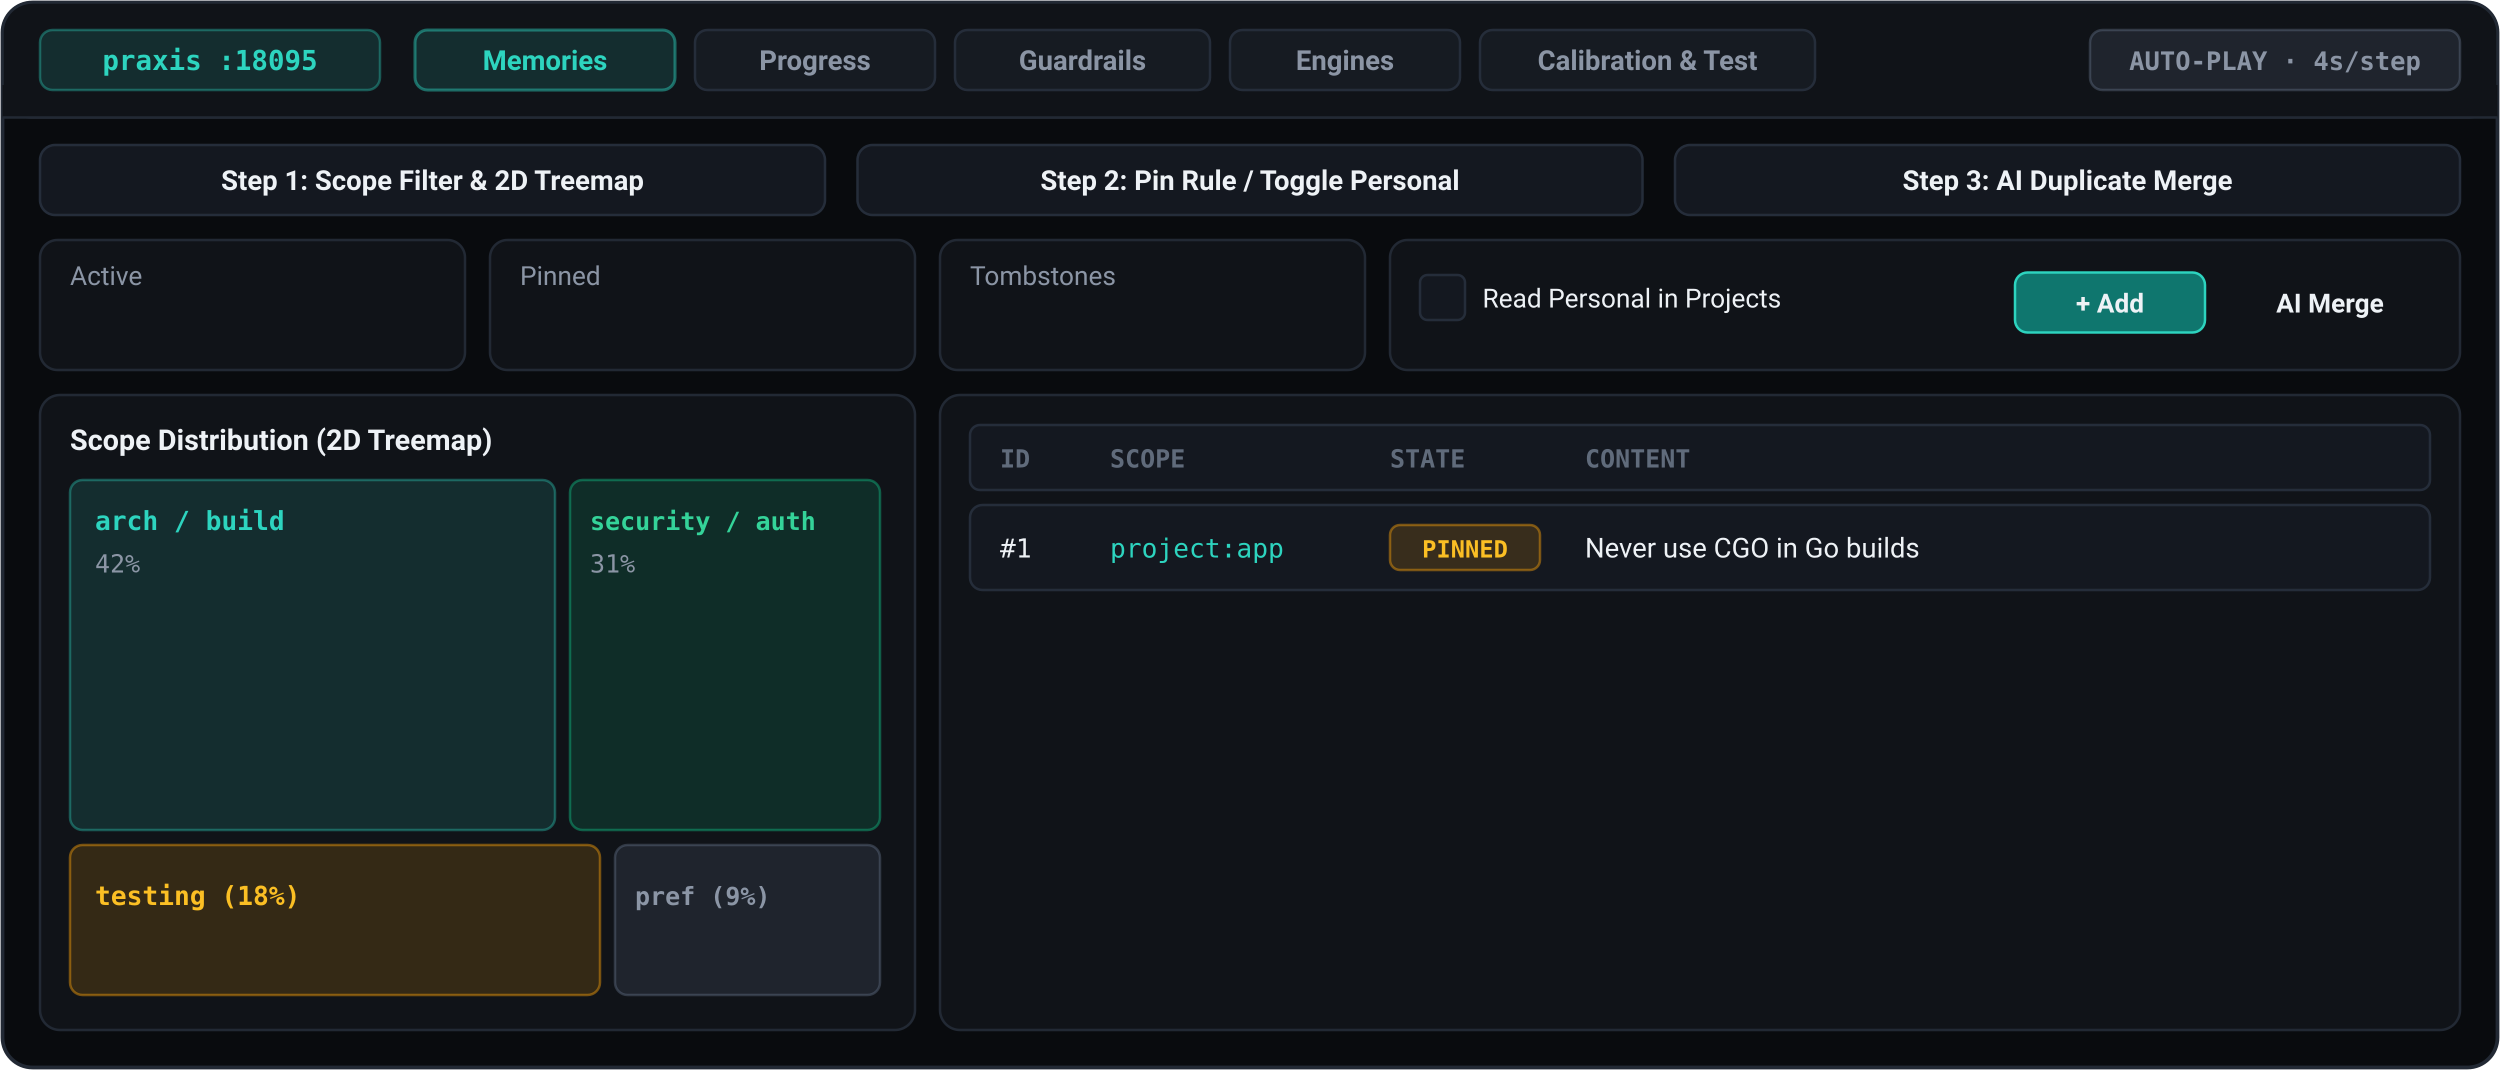
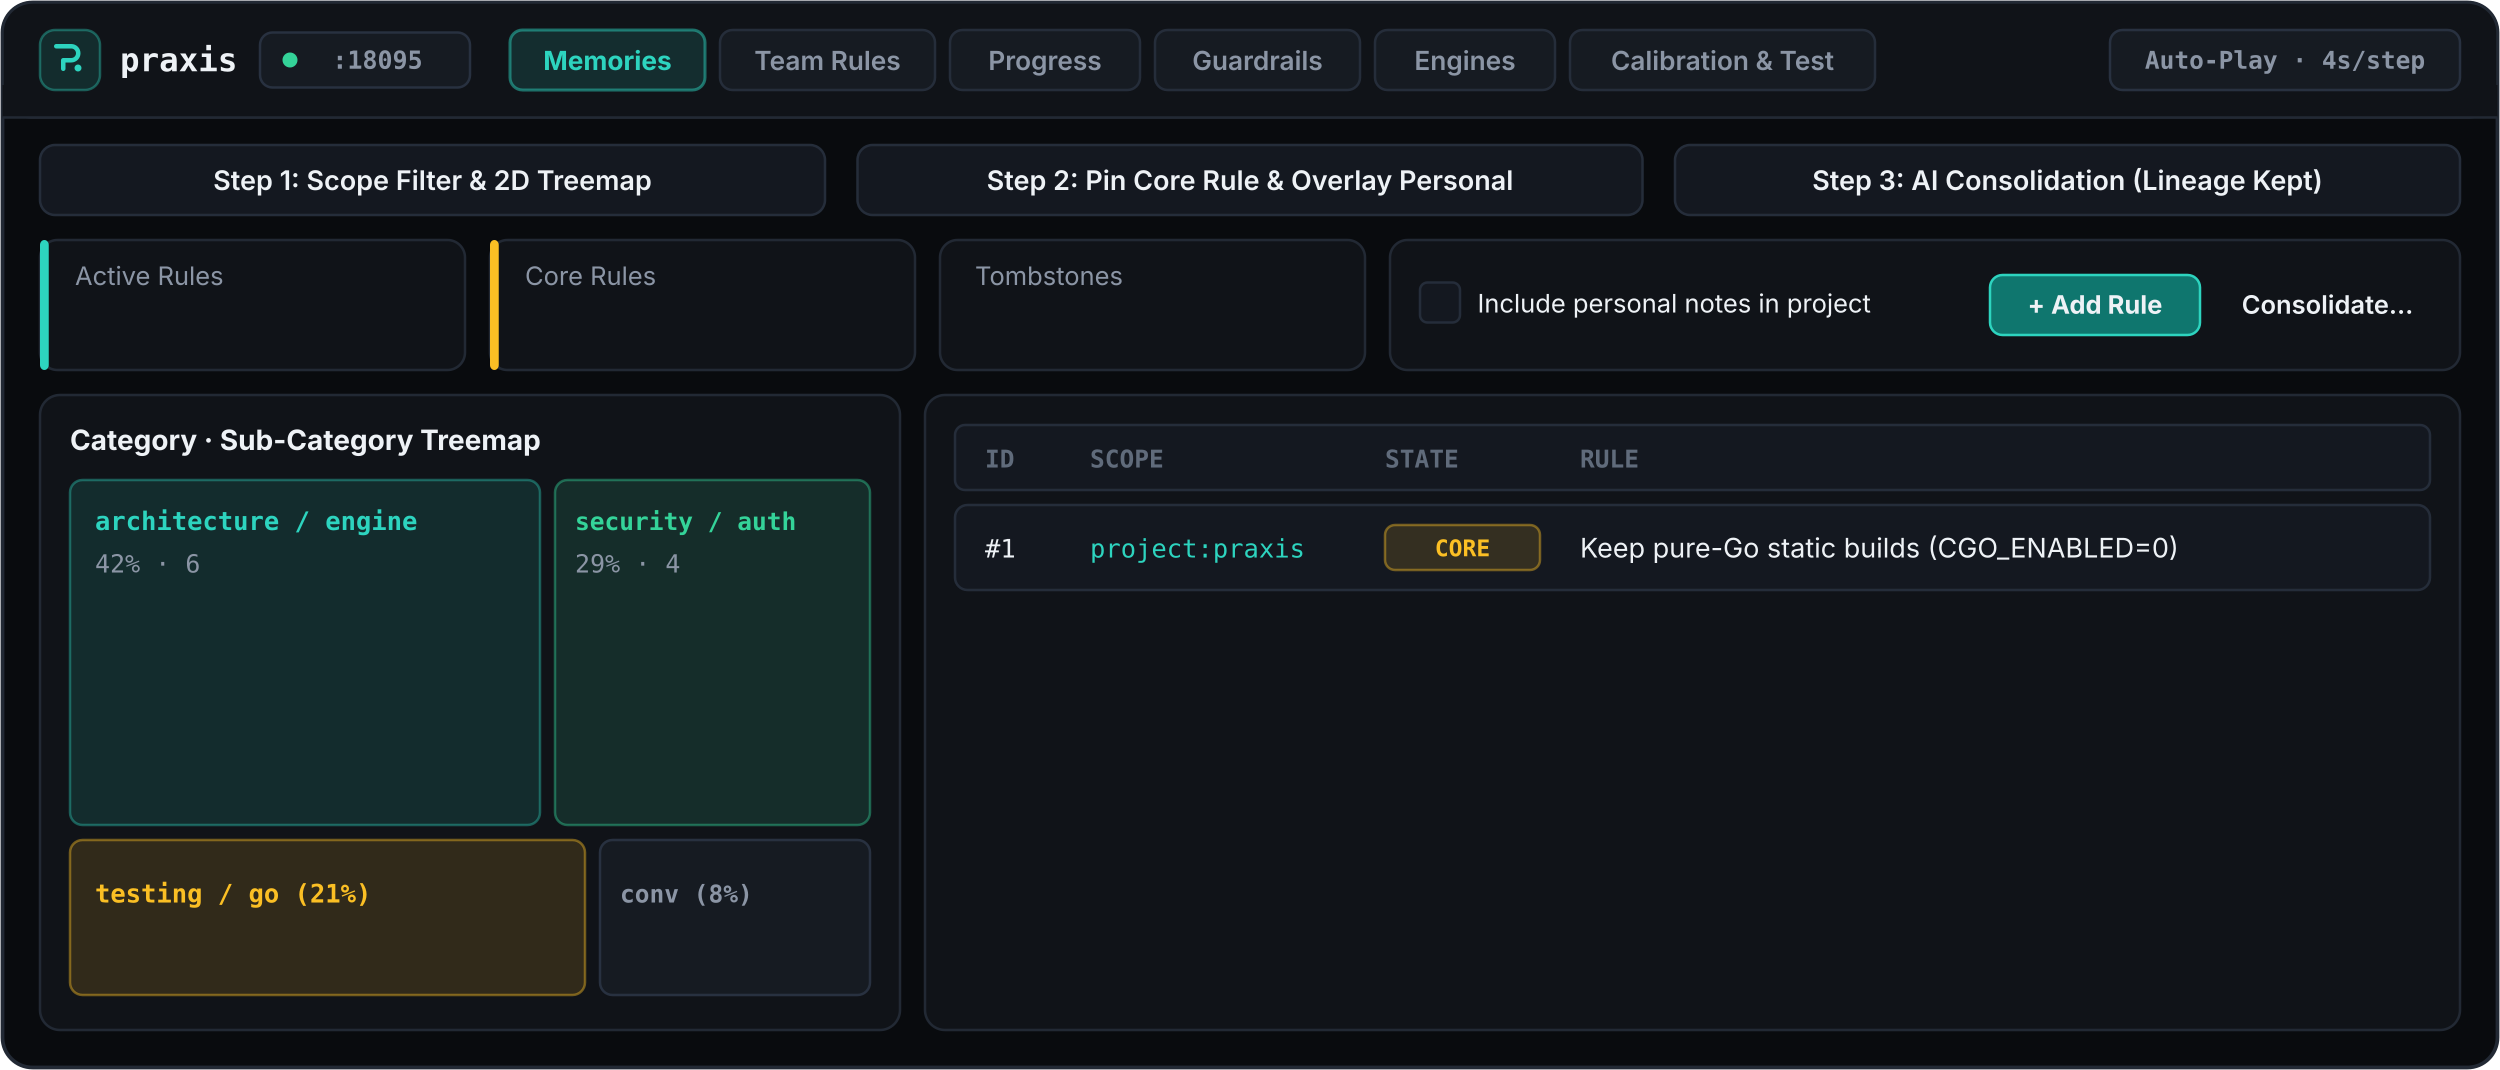
- <svg xmlns="http://www.w3.org/2000/svg" viewBox="0 0 1000 428" width="100%" height="100%" role="img" aria-label="Praxis Console Tab 1 Memories Simulation">
+ <svg xmlns="http://www.w3.org/2000/svg" viewBox="0 0 1000 428" width="100%" height="100%" role="img" aria-label="Web Console Memories Tab Simulation">
  <style>
    .outer { fill: #090b0e; stroke: #222934; stroke-width: 1.5; }
    .topbar { fill: #101318; stroke: #222934; stroke-width: 1; }
    .card { fill: #101318; stroke: #222934; stroke-width: 1; }
    .sub { fill: #141820; stroke: #252d3a; stroke-width: 1; }
-     .sub-hi { fill: rgba(45, 212, 191, 0.10); stroke: rgba(45, 212, 191, 0.36); stroke-width: 1.2; }
-     .sub-ok { fill: rgba(16, 185, 129, 0.10); stroke: rgba(16, 185, 129, 0.45); stroke-width: 1.2; }
-     .sub-warn { fill: rgba(245, 158, 11, 0.10); stroke: rgba(245, 158, 11, 0.45); stroke-width: 1.2; }
-     .sub-err { fill: rgba(239, 68, 68, 0.10); stroke: rgba(239, 68, 68, 0.48); stroke-width: 1.2; }
+     .sub-hi { fill: rgba(45, 212, 191, 0.10); stroke: rgba(45, 212, 191, 0.42); stroke-width: 1.2; }
+     .sub-ok { fill: rgba(52, 211, 153, 0.10); stroke: rgba(52, 211, 153, 0.42); stroke-width: 1.2; }
+     .sub-warn { fill: rgba(251, 191, 36, 0.10); stroke: rgba(251, 191, 36, 0.42); stroke-width: 1.2; }
+     .sub-err { fill: rgba(248, 113, 113, 0.10); stroke: rgba(248, 113, 113, 0.45); stroke-width: 1.2; }
+     .nav-shell { fill: #101318; stroke: #222934; stroke-width: 1; }
    .pill-idle { fill: #161b22; stroke: #252d3a; stroke-width: 1; }
-     .pill-act { fill: rgba(45, 212, 191, 0.14); stroke: rgba(45, 212, 191, 0.46); stroke-width: 1.2; }
-     .b-ok { fill: rgba(16, 185, 129, 0.16); stroke: rgba(16, 185, 129, 0.45); stroke-width: 1; }
-     .b-err { fill: rgba(239, 68, 68, 0.16); stroke: rgba(239, 68, 68, 0.45); stroke-width: 1; }
-     .b-warn { fill: rgba(245, 158, 11, 0.16); stroke: rgba(245, 158, 11, 0.45); stroke-width: 1; }
-     .b-info { fill: rgba(45, 212, 191, 0.14); stroke: rgba(45, 212, 191, 0.36); stroke-width: 1; }
-     .b-mut { fill: rgba(100, 116, 139, 0.18); stroke: rgba(100, 116, 139, 0.4); stroke-width: 1; }
-     .sans { font-family: -apple-system, BlinkMacSystemFont, "Segoe UI", "Apple SD Gothic Neo", "Noto Sans KR", "Malgun Gothic", Roboto, sans-serif; }
+     .pill-act { fill: rgba(45, 212, 191, 0.14); stroke: rgba(45, 212, 191, 0.48); stroke-width: 1.2; }
+     .b-ok { fill: rgba(52, 211, 153, 0.14); stroke: rgba(52, 211, 153, 0.42); stroke-width: 1; }
+     .b-err { fill: rgba(248, 113, 113, 0.14); stroke: rgba(248, 113, 113, 0.42); stroke-width: 1; }
+     .b-warn { fill: rgba(251, 191, 36, 0.14); stroke: rgba(251, 191, 36, 0.42); stroke-width: 1; }
+     .b-info { fill: rgba(45, 212, 191, 0.13); stroke: rgba(45, 212, 191, 0.38); stroke-width: 1; }
+     .b-mut { fill: #161b22; stroke: #283140; stroke-width: 1; }
+     .sans { font-family: "Inter", "Pretendard", -apple-system, BlinkMacSystemFont, "Segoe UI", "Apple SD Gothic Neo", "Noto Sans KR", sans-serif; }
    .mono { font-family: "JetBrains Mono", "SF Mono", Menlo, Consolas, monospace; }
    .t-pri { fill: #eef2f6; }
    .t-sec { fill: #8b95a5; }
    .t-mut { fill: #606b7b; }
    .t-acc { fill: #2dd4bf; }
    .t-ok { fill: #34d399; }
    .t-warn { fill: #fbbf24; }
    .t-err { fill: #f87171; }
    .btn-pri { fill: #0f766e; stroke: #2dd4bf; stroke-width: 1; }
- 
-     /* 12s loop across 3 frames (4s per frame) */
    .f1, .f2, .f3 { opacity: 0; }
    .f1 { animation: loop1 12s infinite; }
    .f2 { animation: loop2 12s infinite; }
    .f3 { animation: loop3 12s infinite; }
    @keyframes loop1 { 0%, 31% { opacity: 1; } 34%, 100% { opacity: 0; } }
    @keyframes loop2 { 0%, 32% { opacity: 0; } 34%, 65% { opacity: 1; } 68%, 100% { opacity: 0; } }
    @keyframes loop3 { 0%, 66% { opacity: 0; } 68%, 98% { opacity: 1; } 100% { opacity: 0; } }
-   </style>
+ </style>
  <rect class="outer" x="1" y="1" width="998" height="426" rx="12" />
  <rect class="topbar" x="1" y="1" width="998" height="46" rx="12" />
  <rect x="1" y="34" width="998" height="13" fill="#101318" />
  <line x1="1" y1="47" x2="999" y2="47" stroke="#222934" stroke-width="1" />
-   <rect class="b-info" x="16" y="12" width="136" height="24" rx="5" />
-   <text x="84" y="28" text-anchor="middle" class="mono t-acc" font-size="11" font-weight="700">praxis :18095</text>
-   <rect class="pill-act" x="166" y="12" width="104" height="24" rx="5" />
-   <text x="218.0" y="28" text-anchor="middle" class="sans t-acc" font-size="11" font-weight="700">Memories</text>
-   <rect class="pill-idle" x="278" y="12" width="96" height="24" rx="5" />
-   <text x="326.0" y="28" text-anchor="middle" class="sans t-sec" font-size="11" font-weight="600">Progress</text>
-   <rect class="pill-idle" x="382" y="12" width="102" height="24" rx="5" />
-   <text x="433.0" y="28" text-anchor="middle" class="sans t-sec" font-size="11" font-weight="600">Guardrails</text>
-   <rect class="pill-idle" x="492" y="12" width="92" height="24" rx="5" />
-   <text x="538.0" y="28" text-anchor="middle" class="sans t-sec" font-size="11" font-weight="600">Engines</text>
-   <rect class="pill-idle" x="592" y="12" width="134" height="24" rx="5" />
-   <text x="659.0" y="28" text-anchor="middle" class="sans t-sec" font-size="11" font-weight="600">Calibration &amp; Test</text>
-   <rect class="b-mut" x="836" y="12" width="148" height="24" rx="5" />
-   <text x="910" y="28" text-anchor="middle" class="mono t-sec" font-size="10.2" font-weight="600">AUTO-PLAY · 4s/step</text>
+   <rect class="b-info" x="16" y="12" width="24" height="24" rx="6" />
+   <path d="M22.5 18.5h6a2.8 2.8 0 0 1 0 5.6h-3.2v3.4" fill="none" stroke="#2dd4bf" stroke-width="1.8" stroke-linecap="round" stroke-linejoin="round" />
+   <circle cx="31.2" cy="27.2" r="1.4" fill="#2dd4bf" />
+   <text x="48" y="28.5" class="mono t-pri" font-size="13" font-weight="700">praxis</text>
+   <rect class="b-mut" x="104" y="13" width="84" height="22" rx="5" />
+   <circle cx="116" cy="24" r="3" fill="#34d399" />
+   <text x="151" y="27.5" text-anchor="middle" class="mono t-sec" font-size="10" font-weight="600">:18095</text>
+   <rect class="pill-act" x="204" y="12" width="78" height="24" rx="5" />
+   <text x="243.0" y="28" text-anchor="middle" class="sans t-acc" font-size="10.5" font-weight="700">Memories</text>
+   <rect class="pill-idle" x="288" y="12" width="86" height="24" rx="5" />
+   <text x="331.0" y="28" text-anchor="middle" class="sans t-sec" font-size="10.5" font-weight="600">Team Rules</text>
+   <rect class="pill-idle" x="380" y="12" width="76" height="24" rx="5" />
+   <text x="418.0" y="28" text-anchor="middle" class="sans t-sec" font-size="10.5" font-weight="600">Progress</text>
+   <rect class="pill-idle" x="462" y="12" width="82" height="24" rx="5" />
+   <text x="503.0" y="28" text-anchor="middle" class="sans t-sec" font-size="10.5" font-weight="600">Guardrails</text>
+   <rect class="pill-idle" x="550" y="12" width="72" height="24" rx="5" />
+   <text x="586.0" y="28" text-anchor="middle" class="sans t-sec" font-size="10.5" font-weight="600">Engines</text>
+   <rect class="pill-idle" x="628" y="12" width="122" height="24" rx="5" />
+   <text x="689.0" y="28" text-anchor="middle" class="sans t-sec" font-size="10.5" font-weight="600">Calibration &amp; Test</text>
+   <rect class="b-mut" x="844" y="12" width="140" height="24" rx="5" />
+   <text x="914" y="27.5" text-anchor="middle" class="mono t-sec" font-size="9.8" font-weight="600">Auto-Play · 4s/step</text>
  <rect class="sub" x="16" y="58" width="314" height="28" rx="6" />
  <g class="f1">
    <rect class="sub-hi" x="16" y="58" width="314" height="28" rx="6" />
  </g>
-   <text x="173" y="76" text-anchor="middle" class="sans t-pri" font-size="11" font-weight="600">Step 1: Scope Filter &amp; 2D Treemap</text>
+   <text x="173" y="76" text-anchor="middle" class="sans t-pri" font-size="10.8" font-weight="600">Step 1: Scope Filter &amp; 2D Treemap</text>
  <rect class="sub" x="343" y="58" width="314" height="28" rx="6" />
  <g class="f2">
    <rect class="sub-hi" x="343" y="58" width="314" height="28" rx="6" />
  </g>
-   <text x="500" y="76" text-anchor="middle" class="sans t-pri" font-size="11" font-weight="600">Step 2: Pin Rule / Toggle Personal</text>
+   <text x="500" y="76" text-anchor="middle" class="sans t-pri" font-size="10.8" font-weight="600">Step 2: Pin Core Rule &amp; Overlay Personal</text>
  <rect class="sub" x="670" y="58" width="314" height="28" rx="6" />
  <g class="f3">
    <rect class="sub-hi" x="670" y="58" width="314" height="28" rx="6" />
  </g>
-   <text x="827" y="76" text-anchor="middle" class="sans t-pri" font-size="11" font-weight="600">Step 3: AI Duplicate Merge</text>
+   <text x="827" y="76" text-anchor="middle" class="sans t-pri" font-size="10.8" font-weight="600">Step 3: AI Consolidation (Lineage Kept)</text>
  <rect class="card" x="16" y="96" width="170" height="52" rx="7" />
-   <text x="28" y="114" class="sans t-sec" font-size="10.5">Active</text>
-   <text x="28" y="138" class="mono t-ok f1" font-size="18" font-weight="700">14</text>
-   <text x="28" y="138" class="mono t-ok f2" font-size="18" font-weight="700">15</text>
-   <text x="28" y="138" class="mono t-ok f3" font-size="18" font-weight="700">14</text>
+   <rect x="16" y="96" width="3.5" height="52" rx="2" fill="#2dd4bf" />
+   <text x="30" y="114" class="sans t-sec" font-size="10.2">Active Rules</text>
+   <text x="30" y="138" class="mono t-acc f1" font-size="18" font-weight="700">14</text>
+   <text x="30" y="138" class="mono t-acc f2" font-size="18" font-weight="700">15</text>
+   <text x="30" y="138" class="mono t-acc f3" font-size="18" font-weight="700">14</text>
  <rect class="card" x="196" y="96" width="170" height="52" rx="7" />
-   <text x="208" y="114" class="sans t-sec" font-size="10.5">Pinned</text>
-   <text x="208" y="138" class="mono t-warn f1" font-size="18" font-weight="700">3</text>
-   <text x="208" y="138" class="mono t-warn f2" font-size="18" font-weight="700">4</text>
-   <text x="208" y="138" class="mono t-warn f3" font-size="18" font-weight="700">4</text>
+   <rect x="196" y="96" width="3.5" height="52" rx="2" fill="#fbbf24" />
+   <text x="210" y="114" class="sans t-sec" font-size="10.2">Core Rules</text>
+   <text x="210" y="138" class="mono t-warn f1" font-size="18" font-weight="700">3</text>
+   <text x="210" y="138" class="mono t-warn f2" font-size="18" font-weight="700">4</text>
+   <text x="210" y="138" class="mono t-warn f3" font-size="18" font-weight="700">4</text>
  <rect class="card" x="376" y="96" width="170" height="52" rx="7" />
-   <text x="388" y="114" class="sans t-sec" font-size="10.5">Tombstones</text>
-   <text x="388" y="138" class="mono t-sec f1" font-size="18" font-weight="700">4</text>
-   <text x="388" y="138" class="mono t-sec f2" font-size="18" font-weight="700">4</text>
-   <text x="388" y="138" class="mono t-acc f3" font-size="18" font-weight="700">6</text>
+   <text x="390" y="114" class="sans t-sec" font-size="10.2">Tombstones</text>
+   <text x="390" y="138" class="mono t-sec f1" font-size="18" font-weight="700">4</text>
+   <text x="390" y="138" class="mono t-sec f2" font-size="18" font-weight="700">4</text>
+   <text x="390" y="138" class="mono t-sec f3" font-size="18" font-weight="700">6</text>
  <rect class="card" x="556" y="96" width="428" height="52" rx="7" />
-   <rect class="sub" x="568" y="110" width="18" height="18" rx="3" />
+   <rect class="sub" x="568" y="113" width="16" height="16" rx="3" />
  <g class="f2">
-     <rect class="b-info" x="568" y="110" width="18" height="18" rx="3" />
-     <path d="M572 119 L576 123 L582 115" fill="none" stroke="#2dd4bf" stroke-width="2" />
+     <rect class="b-info" x="568" y="113" width="16" height="16" rx="3" />
+     <path d="M571.5 121 L574.8 124.2 L580.5 117.5" fill="none" stroke="#2dd4bf" stroke-width="1.9" />
  </g>
  <g class="f3">
-     <rect class="b-info" x="568" y="110" width="18" height="18" rx="3" />
-     <path d="M572 119 L576 123 L582 115" fill="none" stroke="#2dd4bf" stroke-width="2" />
+     <rect class="b-info" x="568" y="113" width="16" height="16" rx="3" />
+     <path d="M571.5 121 L574.8 124.2 L580.5 117.5" fill="none" stroke="#2dd4bf" stroke-width="1.9" />
  </g>
-   <text x="593" y="123" class="sans t-pri" font-size="10.5">Read Personal in Projects</text>
-   <rect class="btn-pri" x="806" y="109" width="76" height="24" rx="5" />
-   <text x="844" y="125" text-anchor="middle" class="sans t-pri" font-size="10.5" font-weight="700">+ Add</text>
-   <rect class="pill-idle f1" x="890" y="109" width="84" height="24" rx="5" />
-   <rect class="pill-idle f2" x="890" y="109" width="84" height="24" rx="5" />
-   <rect class="pill-act f3" x="890" y="109" width="84" height="24" rx="5" />
-   <text x="932" y="125" text-anchor="middle" class="sans t-pri" font-size="10.5" font-weight="600">AI Merge</text>
-   <rect class="card" x="16" y="158" width="350" height="254" rx="8" />
-   <text x="28" y="180" class="sans t-pri" font-size="11.5" font-weight="700">Scope Distribution (2D Treemap)</text>
-   <rect class="b-info" x="28" y="192" width="194" height="140" rx="5" />
-   <text x="38" y="212" class="mono t-acc" font-size="10.5" font-weight="700">arch / build</text>
-   <text x="38" y="229" class="mono t-sec" font-size="10">42%</text>
-   <rect class="b-ok" x="228" y="192" width="124" height="140" rx="5" />
-   <text x="236" y="212" class="mono t-ok" font-size="10" font-weight="700">security / auth</text>
-   <text x="236" y="229" class="mono t-sec" font-size="10">31%</text>
-   <rect class="b-warn" x="28" y="338" width="212" height="60" rx="5" />
-   <text x="38" y="362" class="mono t-warn" font-size="10.5" font-weight="700">testing (18%)</text>
-   <rect class="b-mut" x="246" y="338" width="106" height="60" rx="5" />
-   <text x="254" y="362" class="mono t-sec" font-size="10" font-weight="700">pref (9%)</text>
-   <rect class="card" x="376" y="158" width="608" height="254" rx="8" />
-   <rect class="sub" x="388" y="170" width="584" height="26" rx="4" />
-   <text x="400" y="187" class="mono t-mut" font-size="10" font-weight="700">ID</text>
-   <text x="444" y="187" class="mono t-mut" font-size="10" font-weight="700">SCOPE</text>
-   <text x="556" y="187" class="mono t-mut" font-size="10" font-weight="700">STATE</text>
-   <text x="634" y="187" class="mono t-mut" font-size="10" font-weight="700">CONTENT</text>
-   <rect class="sub" x="388" y="202" width="584" height="34" rx="5" />
-   <text x="400" y="223" class="mono t-pri" font-size="10.5">#1</text>
-   <text x="444" y="223" class="mono t-acc" font-size="10.5">project:app</text>
-   <rect class="b-warn" x="556" y="210" width="60" height="18" rx="4" />
-   <text x="586" y="223" text-anchor="middle" class="mono t-warn" font-size="9.5" font-weight="700">PINNED</text>
-   <text x="634" y="223" class="sans t-pri" font-size="11">Never use CGO in Go builds</text>
+   <text x="591" y="125" class="sans t-pri" font-size="10.2">Include personal notes in project</text>
+   <rect class="btn-pri" x="796" y="110" width="84" height="24" rx="5" />
+   <text x="838" y="125.5" text-anchor="middle" class="sans t-pri" font-size="10.2" font-weight="700">+ Add Rule</text>
+   <rect class="pill-idle f1" x="888" y="110" width="86" height="24" rx="5" />
+   <rect class="pill-idle f2" x="888" y="110" width="86" height="24" rx="5" />
+   <rect class="pill-act f3" x="888" y="110" width="86" height="24" rx="5" />
+   <text x="931" y="125.5" text-anchor="middle" class="sans t-pri" font-size="10.2" font-weight="600">Consolidate...</text>
+   <rect class="card" x="16" y="158" width="344" height="254" rx="8" />
+   <text x="28" y="180" class="sans t-pri" font-size="11.2" font-weight="700">Category · Sub-Category Treemap</text>
+   <rect class="b-info" x="28" y="192" width="188" height="138" rx="5" />
+   <text x="38" y="212" class="mono t-acc" font-size="10.2" font-weight="700">architecture / engine</text>
+   <text x="38" y="229" class="mono t-sec" font-size="10">42% · 6</text>
+   <rect class="b-ok" x="222" y="192" width="126" height="138" rx="5" />
+   <text x="230" y="212" class="mono t-ok" font-size="9.8" font-weight="700">security / auth</text>
+   <text x="230" y="229" class="mono t-sec" font-size="10">29% · 4</text>
+   <rect class="b-warn" x="28" y="336" width="206" height="62" rx="5" />
+   <text x="38" y="361" class="mono t-warn" font-size="10.2" font-weight="700">testing / go (21%)</text>
+   <rect class="b-mut" x="240" y="336" width="108" height="62" rx="5" />
+   <text x="248" y="361" class="mono t-sec" font-size="9.8" font-weight="700">conv (8%)</text>
+   <rect class="card" x="370" y="158" width="614" height="254" rx="8" />
+   <rect class="sub" x="382" y="170" width="590" height="26" rx="4" />
+   <text x="394" y="187" class="mono t-mut" font-size="9.8" font-weight="700">ID</text>
+   <text x="436" y="187" class="mono t-mut" font-size="9.8" font-weight="700">SCOPE</text>
+   <text x="554" y="187" class="mono t-mut" font-size="9.8" font-weight="700">STATE</text>
+   <text x="632" y="187" class="mono t-mut" font-size="9.8" font-weight="700">RULE</text>
+   <rect class="sub" x="382" y="202" width="590" height="34" rx="5" />
+   <text x="394" y="223" class="mono t-pri" font-size="10.2">#1</text>
+   <text x="436" y="223" class="mono t-acc" font-size="10.2">project:praxis</text>
+   <rect class="b-warn" x="554" y="210" width="62" height="18" rx="4" />
+   <text x="585" y="222.5" text-anchor="middle" class="mono t-warn" font-size="9.2" font-weight="700">CORE</text>
+   <text x="632" y="223" class="sans t-pri" font-size="10.8">Keep pure-Go static builds (CGO_ENABLED=0)</text>
  <g class="f1">
-     <rect class="sub" x="388" y="242" width="584" height="34" rx="5" />
-     <text x="400" y="263" class="mono t-pri" font-size="10.5">#4</text>
-     <text x="444" y="263" class="mono t-acc" font-size="10.5">project:app</text>
-     <rect class="b-ok" x="556" y="250" width="60" height="18" rx="4" />
-     <text x="586" y="263" text-anchor="middle" class="mono t-ok" font-size="9.5" font-weight="700">ACTIVE</text>
-     <text x="634" y="263" class="sans t-pri" font-size="11">Use HttpOnly session cookies</text>
-     <rect class="sub" x="388" y="282" width="584" height="34" rx="5" />
-     <text x="400" y="303" class="mono t-pri" font-size="10.5">#7</text>
-     <text x="444" y="303" class="mono t-acc" font-size="10.5">project:app</text>
-     <rect class="b-ok" x="556" y="290" width="60" height="18" rx="4" />
-     <text x="586" y="303" text-anchor="middle" class="mono t-ok" font-size="9.5" font-weight="700">ACTIVE</text>
-     <text x="634" y="303" class="sans t-pri" font-size="11">Prefer table-driven unit tests</text>
-     <rect class="sub" x="388" y="322" width="584" height="34" rx="5" />
-     <text x="400" y="343" class="mono t-pri" font-size="10.5">#9</text>
-     <text x="444" y="343" class="mono t-acc" font-size="10.5">project:app</text>
-     <rect class="b-ok" x="556" y="330" width="60" height="18" rx="4" />
-     <text x="586" y="343" text-anchor="middle" class="mono t-ok" font-size="9.5" font-weight="700">ACTIVE</text>
-     <text x="634" y="343" class="sans t-pri" font-size="11">Group unit test cases as table specs</text>
+     <rect class="sub" x="382" y="242" width="590" height="34" rx="5" />
+     <text x="394" y="263" class="mono t-pri" font-size="10.2">#4</text>
+     <text x="436" y="263" class="mono t-acc" font-size="10.2">project:praxis</text>
+     <rect class="b-ok" x="554" y="250" width="62" height="18" rx="4" />
+     <text x="585" y="262.5" text-anchor="middle" class="mono t-ok" font-size="9.2" font-weight="700">ACTIVE</text>
+     <text x="632" y="263" class="sans t-pri" font-size="10.8">Use signed HttpOnly cookies for session auth</text>
+     <rect class="sub" x="382" y="282" width="590" height="34" rx="5" />
+     <text x="394" y="303" class="mono t-pri" font-size="10.2">#7</text>
+     <text x="436" y="303" class="mono t-acc" font-size="10.2">project:praxis</text>
+     <rect class="b-ok" x="554" y="290" width="62" height="18" rx="4" />
+     <text x="585" y="302.5" text-anchor="middle" class="mono t-ok" font-size="9.2" font-weight="700">ACTIVE</text>
+     <text x="632" y="303" class="sans t-pri" font-size="10.8">Write unit tests as table-driven subtests</text>
+     <rect class="sub" x="382" y="322" width="590" height="34" rx="5" />
+     <text x="394" y="343" class="mono t-pri" font-size="10.2">#9</text>
+     <text x="436" y="343" class="mono t-acc" font-size="10.2">project:praxis</text>
+     <rect class="b-ok" x="554" y="330" width="62" height="18" rx="4" />
+     <text x="585" y="342.5" text-anchor="middle" class="mono t-ok" font-size="9.2" font-weight="700">ACTIVE</text>
+     <text x="632" y="343" class="sans t-pri" font-size="10.8">Reuse table-driven test specs in domain files</text>
  </g>
  <g class="f2">
-     <rect class="sub-hi" x="388" y="242" width="584" height="34" rx="5" />
-     <text x="400" y="263" class="mono t-pri" font-size="10.5">#4</text>
-     <text x="444" y="263" class="mono t-acc" font-size="10.5">project:app</text>
-     <rect class="b-warn" x="556" y="250" width="60" height="18" rx="4" />
-     <text x="586" y="263" text-anchor="middle" class="mono t-warn" font-size="9.5" font-weight="700">PINNED</text>
-     <text x="634" y="263" class="sans t-pri" font-size="11" font-weight="600">Use HttpOnly session cookies</text>
-     <rect class="sub-ok" x="388" y="282" width="584" height="34" rx="5" />
-     <text x="400" y="303" class="mono t-ok" font-size="10.5">#12</text>
-     <text x="444" y="303" class="mono t-ok" font-size="10.5">personal</text>
-     <rect class="b-ok" x="556" y="290" width="60" height="18" rx="4" />
-     <text x="586" y="303" text-anchor="middle" class="mono t-ok" font-size="9.5" font-weight="700">INCLUDED</text>
-     <text x="634" y="303" class="sans t-ok" font-size="11" font-weight="600">Peanut allergy — exclude peanut oil</text>
+     <rect class="sub-hi" x="382" y="242" width="590" height="34" rx="5" />
+     <text x="394" y="263" class="mono t-pri" font-size="10.2">#4</text>
+     <text x="436" y="263" class="mono t-acc" font-size="10.2">project:praxis</text>
+     <rect class="b-warn" x="554" y="250" width="62" height="18" rx="4" />
+     <text x="585" y="262.5" text-anchor="middle" class="mono t-warn" font-size="9.2" font-weight="700">CORE</text>
+     <text x="632" y="263" class="sans t-pri" font-size="10.8" font-weight="600">Use signed HttpOnly cookies for session auth</text>
+     <rect class="sub-ok" x="382" y="282" width="590" height="34" rx="5" />
+     <text x="394" y="303" class="mono t-ok" font-size="10.2">#12</text>
+     <text x="436" y="303" class="mono t-ok" font-size="10.2">personal</text>
+     <rect class="b-ok" x="554" y="290" width="62" height="18" rx="4" />
+     <text x="585" y="302.5" text-anchor="middle" class="mono t-ok" font-size="9.0" font-weight="700">OVERLAY</text>
+     <text x="632" y="303" class="sans t-ok" font-size="10.8" font-weight="600">Lead with the conclusion in concise Markdown</text>
  </g>
  <g class="f3">
-     <rect class="sub" x="388" y="242" width="584" height="34" rx="5" />
-     <text x="400" y="263" class="mono t-pri" font-size="10.5">#4</text>
-     <text x="444" y="263" class="mono t-acc" font-size="10.5">project:app</text>
-     <rect class="b-warn" x="556" y="250" width="60" height="18" rx="4" />
-     <text x="586" y="263" text-anchor="middle" class="mono t-warn" font-size="9.5" font-weight="700">PINNED</text>
-     <text x="634" y="263" class="sans t-pri" font-size="11">Use HttpOnly session cookies</text>
-     <rect class="sub-ok" x="388" y="282" width="584" height="34" rx="5" />
-     <text x="400" y="303" class="mono t-ok" font-size="10.5">#15</text>
-     <text x="444" y="303" class="mono t-acc" font-size="10.5">project:app</text>
-     <rect class="b-info" x="556" y="290" width="60" height="18" rx="4" />
-     <text x="586" y="303" text-anchor="middle" class="mono t-acc" font-size="9.5" font-weight="700">MERGED</text>
-     <text x="634" y="303" class="sans t-ok" font-size="11" font-weight="600">[#15] Use table-driven Go unit tests</text>
-     <rect class="sub-hi" x="388" y="328" width="584" height="70" rx="6" />
-     <text x="404" y="352" class="sans t-acc" font-size="11.5" font-weight="700">AI Duplicate Merge Proposal</text>
-     <text x="404" y="376" class="sans t-pri" font-size="11">Merge #7 + #9 -&gt; Keep unified rule #15</text>
-     <rect class="btn-pri" x="866" y="356" width="92" height="26" rx="5" />
-     <text x="912" y="373" text-anchor="middle" class="sans t-pri" font-size="10.5" font-weight="700">Apply Merge</text>
+     <rect class="sub" x="382" y="242" width="590" height="34" rx="5" />
+     <text x="394" y="263" class="mono t-pri" font-size="10.2">#4</text>
+     <text x="436" y="263" class="mono t-acc" font-size="10.2">project:praxis</text>
+     <rect class="b-warn" x="554" y="250" width="62" height="18" rx="4" />
+     <text x="585" y="262.5" text-anchor="middle" class="mono t-warn" font-size="9.2" font-weight="700">CORE</text>
+     <text x="632" y="263" class="sans t-pri" font-size="10.8">Use signed HttpOnly cookies for session auth</text>
+     <rect class="sub-ok" x="382" y="282" width="590" height="34" rx="5" />
+     <text x="394" y="303" class="mono t-ok" font-size="10.2">#15</text>
+     <text x="436" y="303" class="mono t-acc" font-size="10.2">project:praxis</text>
+     <rect class="b-info" x="554" y="290" width="62" height="18" rx="4" />
+     <text x="585" y="302.5" text-anchor="middle" class="mono t-acc" font-size="9.2" font-weight="700">MERGED</text>
+     <text x="632" y="303" class="sans t-ok" font-size="10.4" font-weight="600">[#15] Consolidate tests into table-driven subtests (Replaces #7, #9)</text>
+     <rect class="sub-hi" x="382" y="328" width="590" height="70" rx="6" />
+     <text x="398" y="352" class="sans t-acc" font-size="11.2" font-weight="700">AI Consolidation Proposal</text>
+     <text x="398" y="376" class="sans t-pri" font-size="10.6">Merge overlapping #7 + #9 → single rule #15 (Replaces lineage preserved)</text>
+     <rect class="btn-pri" x="866" y="352" width="92" height="26" rx="5" />
+     <text x="912" y="369" text-anchor="middle" class="sans t-pri" font-size="10.2" font-weight="700">Apply Merge</text>
  </g>
</svg>
